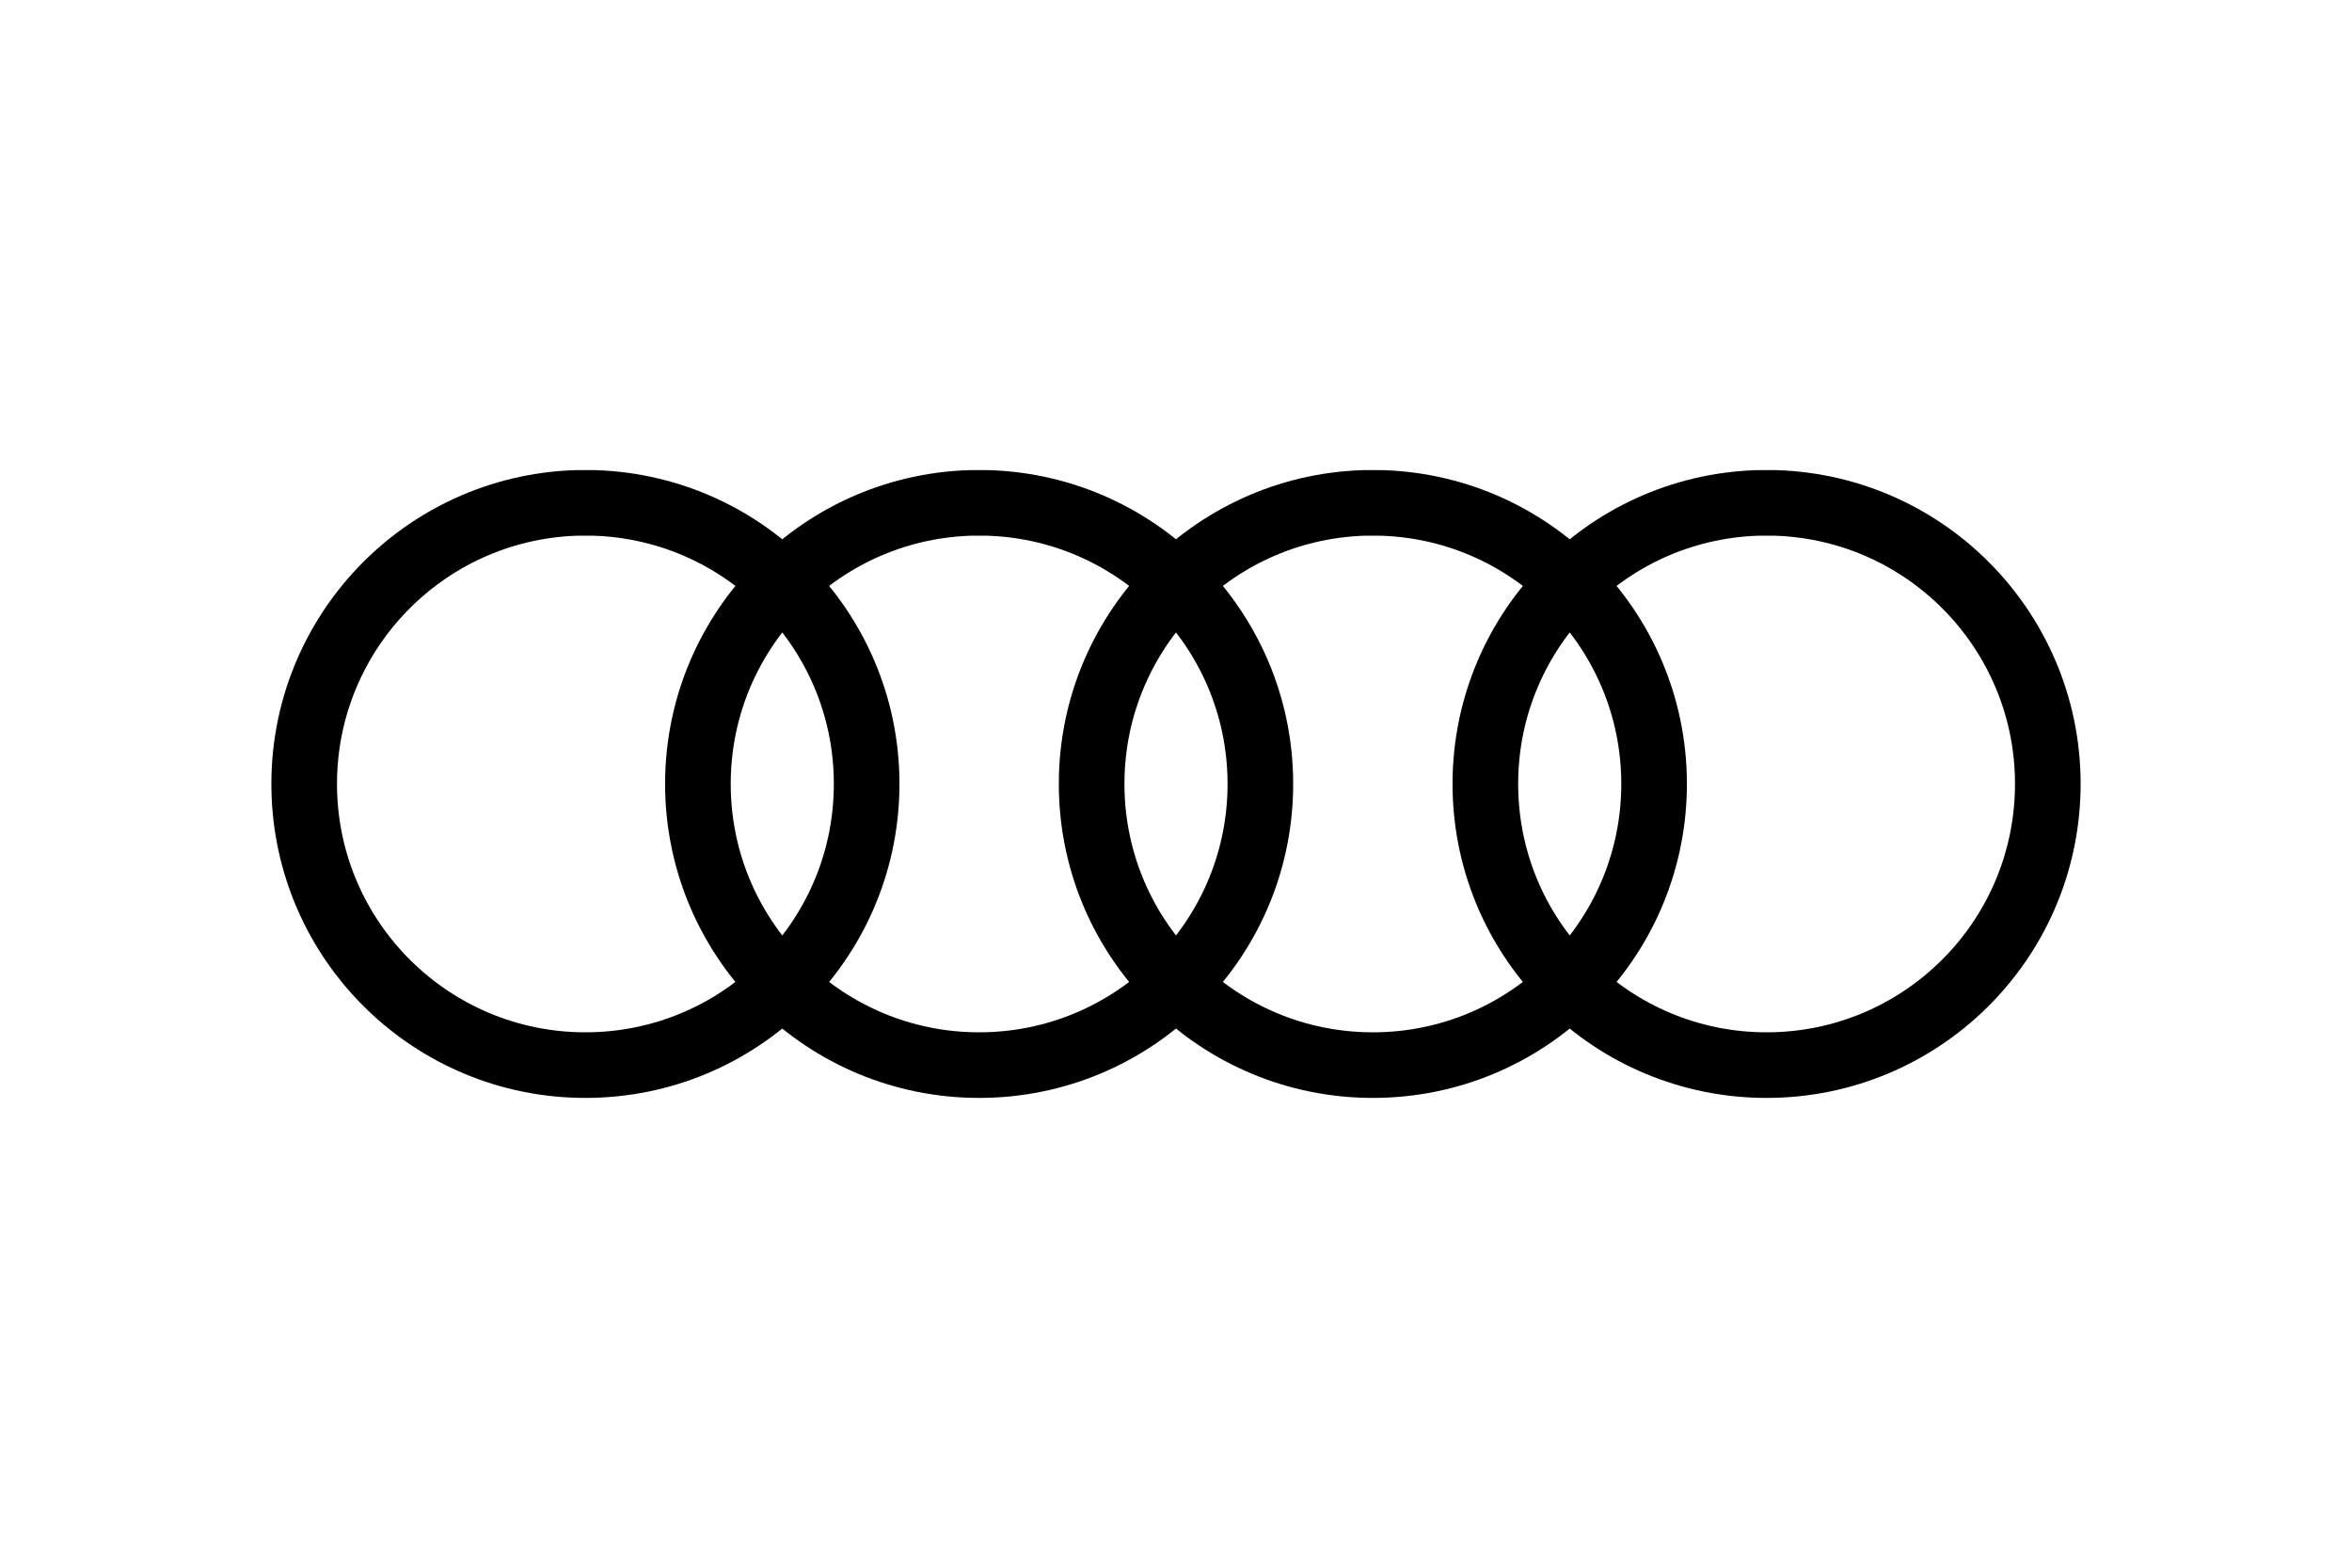
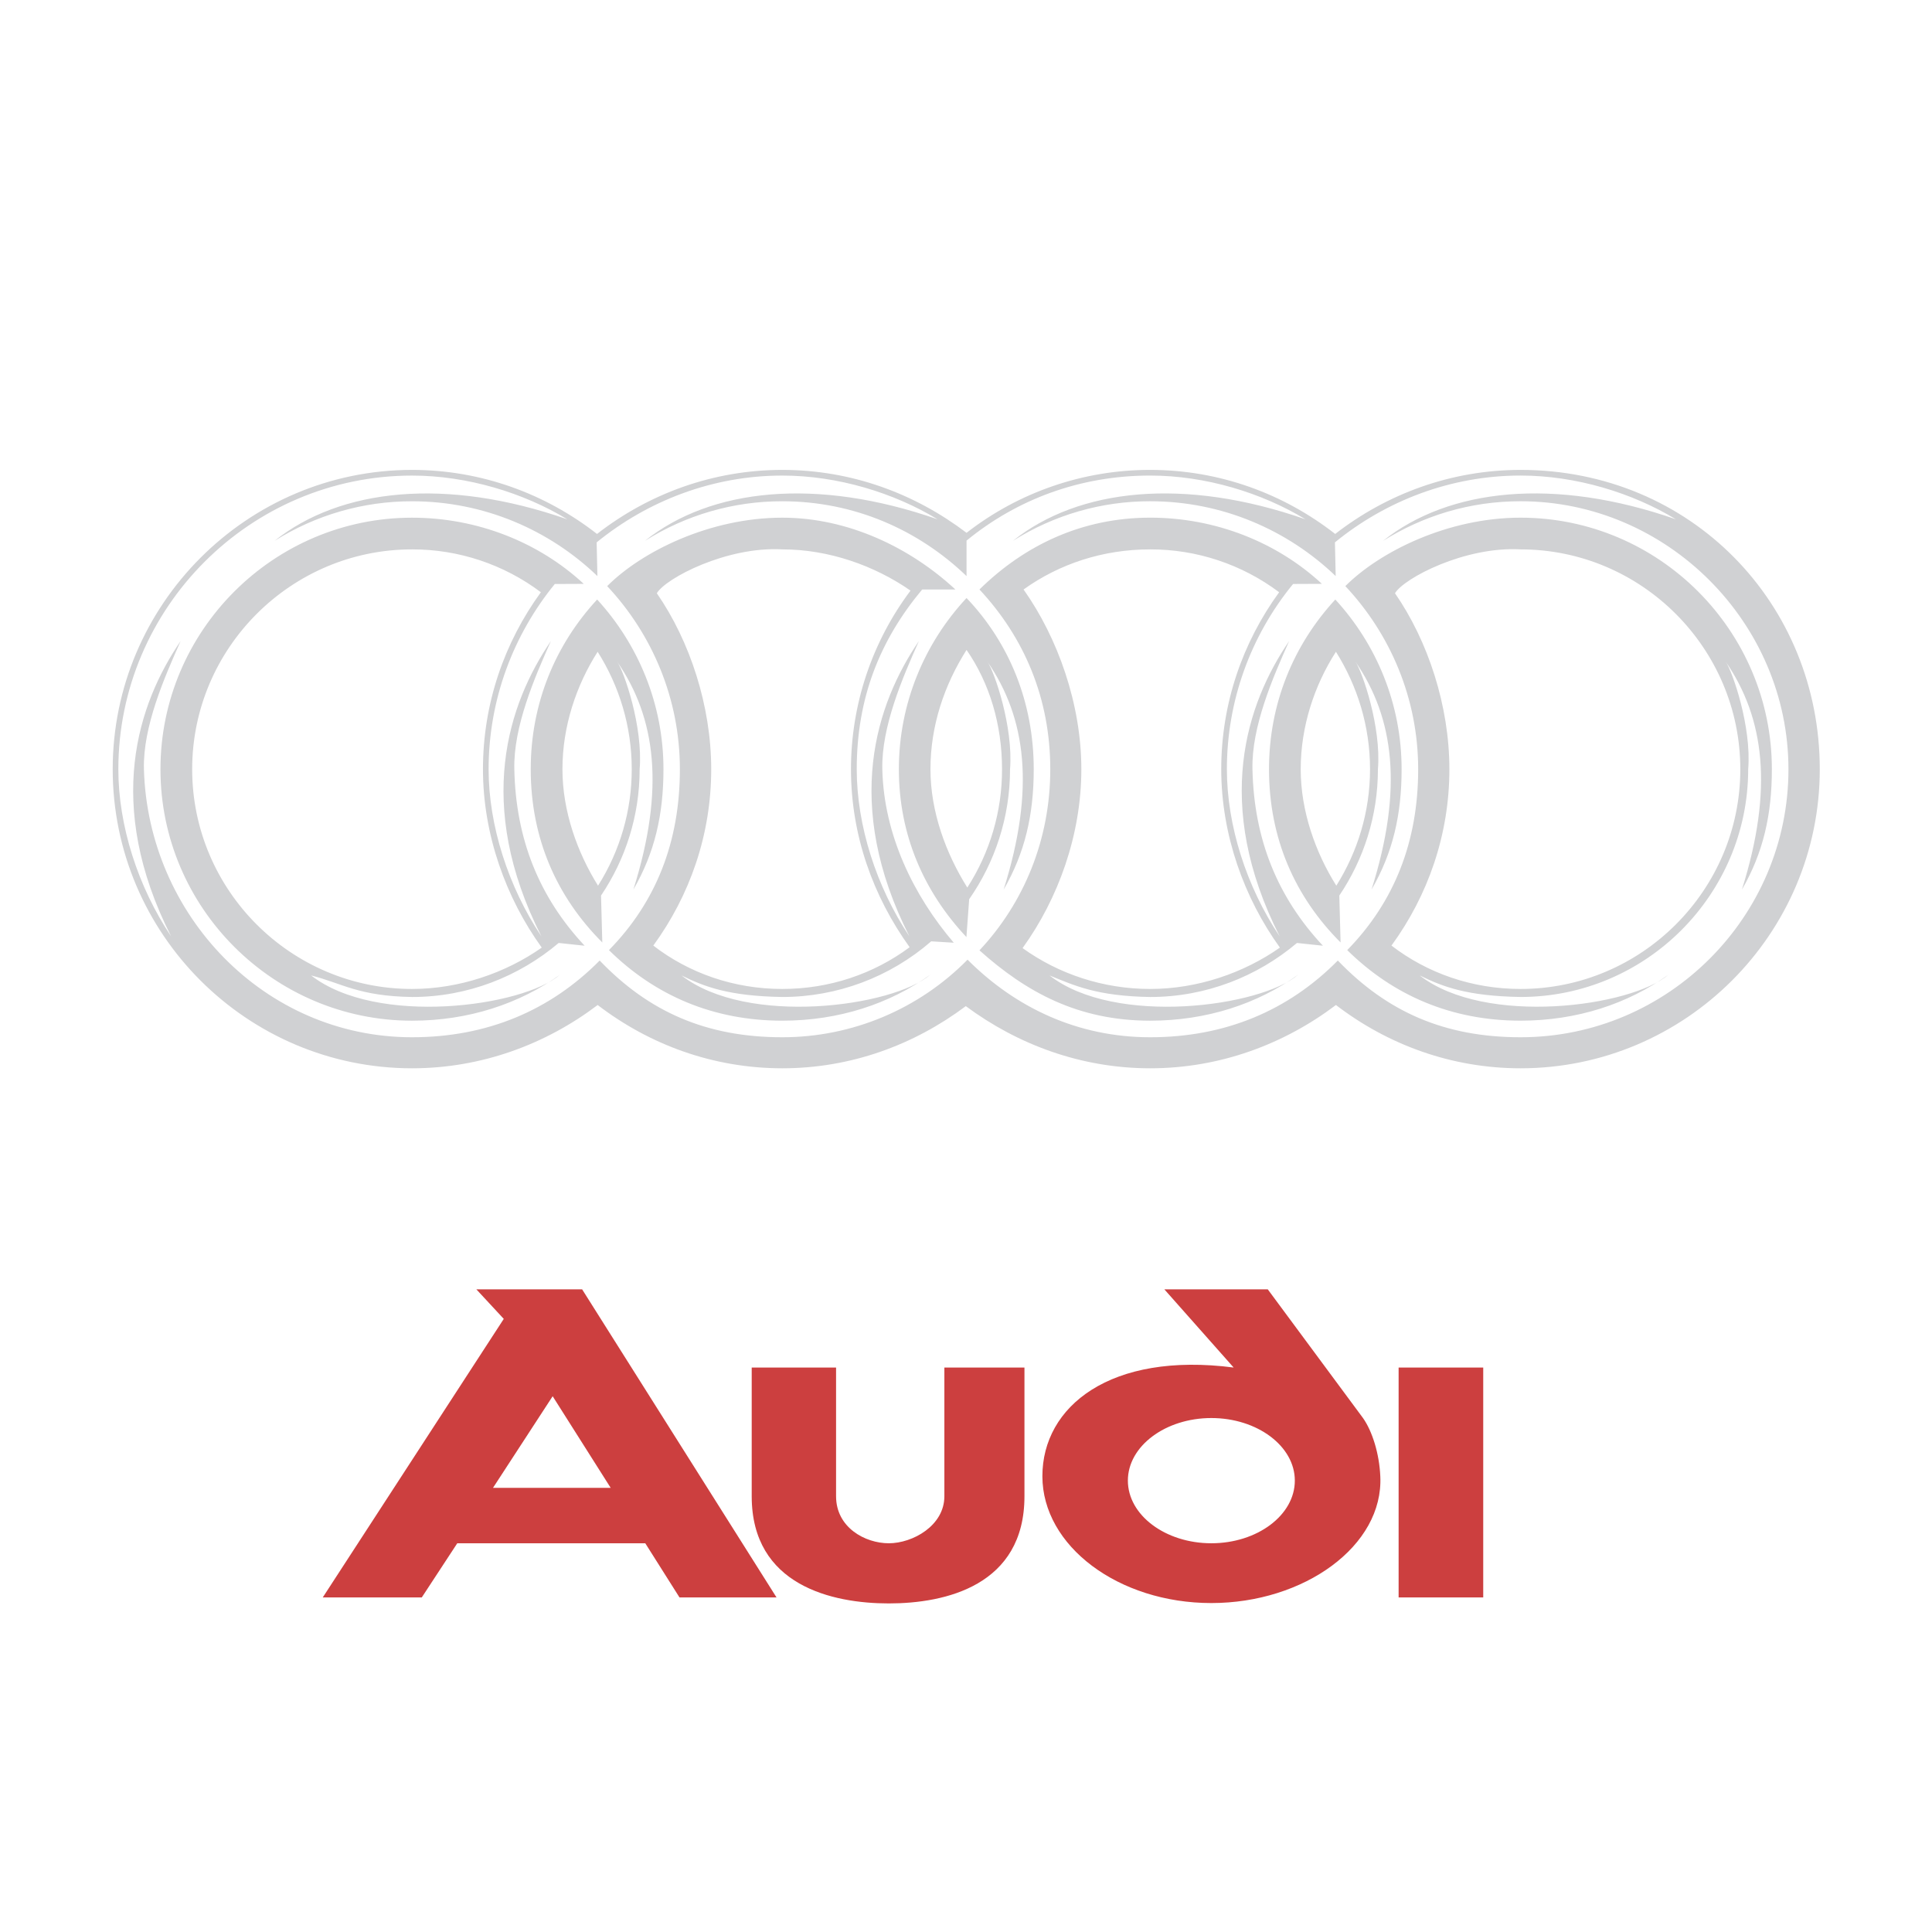
- <svg xmlns="http://www.w3.org/2000/svg" height="800" width="1200" viewBox="-28.95 -16.737 250.898 100.42">
-   <path d="M32.499 3.5a30 30 0 102 0zm42 0a30 30 0 102 0zm42 0a30 30 0 102 0zm42 0a30 30 0 102 0z" stroke-width="7" stroke="#000" fill="none" />
+ <svg xmlns="http://www.w3.org/2000/svg" width="2500" height="2500" viewBox="0 0 192.756 192.756" version="1.1" id="svg4">
+   <defs id="defs4" />
+   <g fill-rule="evenodd" clip-rule="evenodd" id="g4">
+     <path d="m 147.982,136.439 v 22.936 h -8.442 v -22.936 z m -27.126,5.039 c 4.577,0 8.329,2.802 8.329,6.24 0,3.452 -3.752,6.254 -8.329,6.254 -4.577,0 -8.328,-2.802 -8.328,-6.254 0,-3.438 3.751,-6.24 8.328,-6.24 z m 2.226,-5.039 -6.916,-7.804 h 10.317 l 9.504,12.843 c 0.926,1.313 1.626,3.552 1.726,5.803 0.339,6.94 -7.59,12.656 -16.857,12.656 -9.267,0 -16.857,-5.69 -16.857,-12.656 -0.001,-6.978 6.802,-12.431 19.083,-10.842 z m -39.667,12.844 c 0,3.113 2.888,4.689 5.264,4.689 2.376,0 5.541,-1.751 5.541,-4.689 v -12.844 h 7.99 v 12.844 c 0,8.903 -7.878,10.691 -13.531,10.691 -5.64,0 -13.681,-1.788 -13.681,-10.691 v -12.844 h 8.417 z m -25.338,-20.648 19.396,30.739 h -9.68 l -3.414,-5.402 h -18.757 l -3.54,5.402 h -9.879 l 18.058,-27.788 -2.737,-2.951 z m 2.852,19.809 h -11.743 l 5.953,-9.142 z" fill="#cc2229" id="path2" style="fill:#cc3f3f;fill-opacity:1" />
+     <path d="m 60.091,94.029 c -4.552,-4.553 -7.14,-10.38 -7.14,-17.284 0,-6.578 2.463,-12.431 6.627,-16.932 4.09,4.464 6.616,10.417 6.616,16.932 0,4.527 -0.875,8.342 -3.002,12.005 3.165,-10.054 2.251,-17.133 -1.625,-22.748 0.7,0.988 2.601,6.528 2.251,10.742 0,4.665 -1.426,9.005 -3.853,12.606 z M 181.56,76.746 c 0,16.446 -13.419,29.838 -29.852,29.838 -6.878,0 -13.231,-2.339 -18.421,-6.314 -5.201,3.927 -11.593,6.314 -18.533,6.314 -6.854,0 -13.182,-2.339 -18.396,-6.202 -5.215,3.902 -11.504,6.202 -18.308,6.202 -6.878,0 -13.23,-2.339 -18.421,-6.314 -5.19,3.927 -11.593,6.314 -18.521,6.314 -16.446,0 -29.864,-13.393 -29.864,-29.838 0,-16.445 13.418,-29.864 29.864,-29.864 6.928,0 13.331,2.39 18.457,6.391 5.141,-4.001 11.556,-6.391 18.485,-6.391 6.928,0 13.244,2.376 18.383,6.278 a 29.762,29.762 0 0 1 18.321,-6.278 c 6.94,0 13.332,2.39 18.459,6.391 5.151,-4.001 11.567,-6.391 18.495,-6.391 17.058,0 29.852,13.382 29.852,29.864 z M 151.708,50.009 c -5.053,0 -9.704,1.438 -13.719,3.952 6.565,-5.241 17.107,-6.378 29.214,-2.151 -4.364,-2.651 -9.992,-4.364 -15.495,-4.364 -6.991,0 -13.469,2.538 -18.521,6.665 l 0.075,3.364 C 128.447,52.861 121.919,50.01 114.753,50.01 a 25.55,25.55 0 0 0 -13.694,3.952 c 6.542,-5.241 17.097,-6.378 29.189,-2.151 -4.365,-2.651 -9.98,-4.364 -15.495,-4.364 -6.967,0 -13.268,2.351 -18.321,6.49 v 3.539 C 91.631,52.862 85.215,50.011 78.049,50.011 a 25.586,25.586 0 0 0 -13.706,3.952 c 6.552,-5.241 17.095,-6.378 29.2,-2.151 -4.365,-2.651 -9.979,-4.364 -15.494,-4.364 -6.979,0 -13.456,2.538 -18.521,6.665 l 0.076,3.364 C 54.802,52.863 48.273,50.012 41.108,50.012 A 25.656,25.656 0 0 0 27.39,53.964 c 6.565,-5.241 17.107,-6.378 29.212,-2.151 -4.364,-2.651 -9.992,-4.364 -15.494,-4.364 -16.133,0 -29.301,13.181 -29.301,29.3 0,5.603 1.95,11.73 5.264,16.67 -6.69,-13.193 -3.314,-23.223 0.952,-29.463 -1.639,3.664 -3.777,8.566 -3.664,12.793 0.413,14.545 12.03,26.738 26.75,26.738 7.465,0 13.768,-2.651 18.721,-7.654 4.902,5.115 10.643,7.654 18.221,7.654 a 25.92,25.92 0 0 0 18.482,-7.741 c 4.767,4.777 10.981,7.741 18.222,7.741 7.479,0 13.77,-2.651 18.721,-7.654 4.915,5.115 10.643,7.654 18.233,7.654 14.72,0 26.725,-12.018 26.725,-26.738 -0.001,-14.622 -12.106,-26.74 -26.726,-26.74 z M 92.906,93.917 A 22.637,22.637 0 0 1 78.05,99.47 c -5.365,-0.089 -7.767,-1.026 -10.055,-2.151 6.553,5.102 21.11,3.126 24.823,-0.076 -4.051,2.914 -9.142,4.591 -14.769,4.591 -6.904,0 -12.719,-2.526 -17.295,-7.041 4.702,-4.79 7.078,-10.805 7.078,-18.046 0,-7.041 -2.763,-13.48 -7.253,-18.27 3.439,-3.452 10.242,-6.828 17.471,-6.828 6.578,0 12.768,2.989 17.271,7.165 h -3.315 c -4.239,5.077 -6.529,10.843 -6.529,17.933 0,5.603 1.951,11.73 5.253,16.67 -6.69,-13.193 -3.302,-23.223 0.951,-29.463 -1.639,3.664 -3.752,8.579 -3.652,12.793 0.151,6.541 3.114,12.606 7.128,17.308 z M 96.42,93.492 C 92.193,88.99 89.68,83.324 89.68,76.746 c 0,-6.578 2.563,-12.593 6.752,-17.083 4.265,4.477 6.704,10.417 6.704,17.083 0,4.527 -0.876,8.342 -3.002,12.005 3.164,-10.054 2.25,-17.133 -1.626,-22.748 0.701,0.988 2.602,6.528 2.264,10.742 0,4.803 -1.513,9.292 -4.077,12.969 z m 1.301,1.324 c 4.428,-4.727 7.065,-11.042 7.065,-18.071 0,-7.041 -2.575,-13.118 -7.065,-17.933 4.502,-4.426 10.255,-7.165 17.033,-7.165 6.541,0 12.668,2.463 17.133,6.603 l -2.876,0.013 a 29.103,29.103 0 0 0 -6.604,18.483 c 0,5.603 1.951,11.73 5.265,16.67 -6.69,-13.193 -3.313,-23.223 0.951,-29.463 -1.639,3.664 -3.766,8.554 -3.665,12.793 0.15,7.003 2.502,12.769 7.028,17.608 l -2.588,-0.274 c -3.952,3.34 -9.079,5.391 -14.645,5.391 -5.365,-0.089 -7.554,-1.151 -10.042,-2.151 6.54,5.102 21.097,3.126 24.811,-0.076 -4.052,2.914 -9.142,4.591 -14.769,4.591 -7.215,-0.002 -12.392,-2.866 -17.032,-7.019 z m 4.302,-0.224 c 3.576,2.576 8.028,4.077 12.73,4.077 4.715,0 9.329,-1.589 12.943,-4.127 -3.564,-4.94 -5.853,-11.255 -5.853,-17.796 0,-6.565 2.139,-12.655 5.777,-17.658 a 21.351,21.351 0 0 0 -12.868,-4.276 c -4.702,0 -9.055,1.438 -12.631,4.001 3.438,4.853 5.765,11.468 5.765,17.933 0.002,6.541 -2.299,12.906 -5.863,17.846 z m -5.514,-6.04 a 21.72,21.72 0 0 0 3.464,-11.806 c 0,-4.427 -1.227,-8.566 -3.54,-11.905 -2.226,3.514 -3.601,7.566 -3.601,11.905 0,4.252 1.55,8.416 3.677,11.806 z m -5.754,5.952 C 87.104,89.427 84.902,83.324 84.902,76.746 a 29.677,29.677 0 0 1 5.94,-17.82 c -3.577,-2.489 -8.141,-4.114 -12.78,-4.114 -5.566,-0.313 -11.643,2.876 -12.531,4.376 3.302,4.765 5.427,11.242 5.427,17.558 0,6.528 -2.125,12.582 -5.778,17.595 3.565,2.752 8.042,4.328 12.869,4.328 4.715,0 9.118,-1.501 12.706,-4.165 z M 58.328,94.354 55.739,94.08 c -3.952,3.34 -9.066,5.391 -14.631,5.391 -5.365,-0.089 -6.955,-1.364 -10.068,-2.151 6.555,5.102 21.11,3.126 24.837,-0.076 -4.064,2.914 -9.154,4.591 -14.769,4.591 -13.806,0 -25.099,-11.268 -25.099,-25.087 0,-13.819 11.28,-25.098 25.099,-25.098 6.54,0 12.668,2.463 17.133,6.603 l -2.889,0.013 c -4.114,5.039 -6.603,11.492 -6.603,18.483 0,5.603 1.963,11.73 5.265,16.67 -6.69,-13.193 -3.301,-23.223 0.951,-29.463 -1.638,3.664 -3.752,8.554 -3.651,12.793 0.148,7 2.487,12.765 7.014,17.605 z m 1.338,-5.99 a 21.695,21.695 0 0 0 3.363,-11.619 c 0,-4.276 -1.237,-8.29 -3.401,-11.718 -2.138,3.352 -3.513,7.442 -3.513,11.718 0,4.19 1.487,8.317 3.551,11.619 z m -5.615,6.178 c -3.564,-4.94 -5.866,-11.255 -5.866,-17.796 0,-6.565 2.14,-12.655 5.778,-17.658 A 21.31,21.31 0 0 0 41.108,54.812 c -12.081,0 -21.935,9.854 -21.935,21.934 0,12.082 9.854,21.923 21.935,21.923 4.703,0 9.33,-1.589 12.943,-4.127 z m 79.699,-0.513 c -4.552,-4.553 -7.141,-10.38 -7.141,-17.284 0,-6.578 2.464,-12.431 6.615,-16.932 4.102,4.464 6.615,10.417 6.615,16.932 0,4.527 -0.874,8.342 -3.001,12.005 3.177,-10.054 2.251,-17.133 -1.613,-22.748 0.688,0.988 2.602,6.528 2.251,10.742 0,4.665 -1.425,9.005 -3.852,12.606 z m 0.662,0.763 c 4.69,-4.79 7.079,-10.805 7.079,-18.046 0,-7.041 -2.765,-13.48 -7.267,-18.27 3.452,-3.452 10.243,-6.828 17.483,-6.828 13.807,0 25.073,11.279 25.073,25.098 0,4.527 -0.862,8.342 -2.988,12.005 3.164,-10.054 2.238,-17.133 -1.625,-22.748 0.688,0.988 2.601,6.528 2.25,10.742 0,12.518 -10.204,22.724 -22.71,22.724 -5.365,-0.089 -7.766,-1.026 -10.067,-2.151 6.554,5.102 21.109,3.126 24.824,-0.076 -4.052,2.914 -9.142,4.591 -14.757,4.591 -6.902,0 -12.718,-2.526 -17.295,-7.041 z m 4.415,-0.451 c 3.576,2.752 8.053,4.328 12.881,4.328 12.067,0 21.923,-9.842 21.923,-21.923 0,-12.08 -9.855,-21.934 -21.923,-21.934 -5.565,-0.313 -11.643,2.876 -12.53,4.376 3.301,4.765 5.428,11.242 5.428,17.558 -0.001,6.527 -2.127,12.581 -5.779,17.595 z m -5.502,-5.977 c 2.125,-3.389 3.363,-7.366 3.363,-11.619 0,-4.276 -1.25,-8.29 -3.401,-11.718 -2.151,3.352 -3.515,7.442 -3.515,11.718 0,4.19 1.477,8.317 3.553,11.619 z" fill="#d0d1d3" id="path4" />
+   </g>
</svg>
